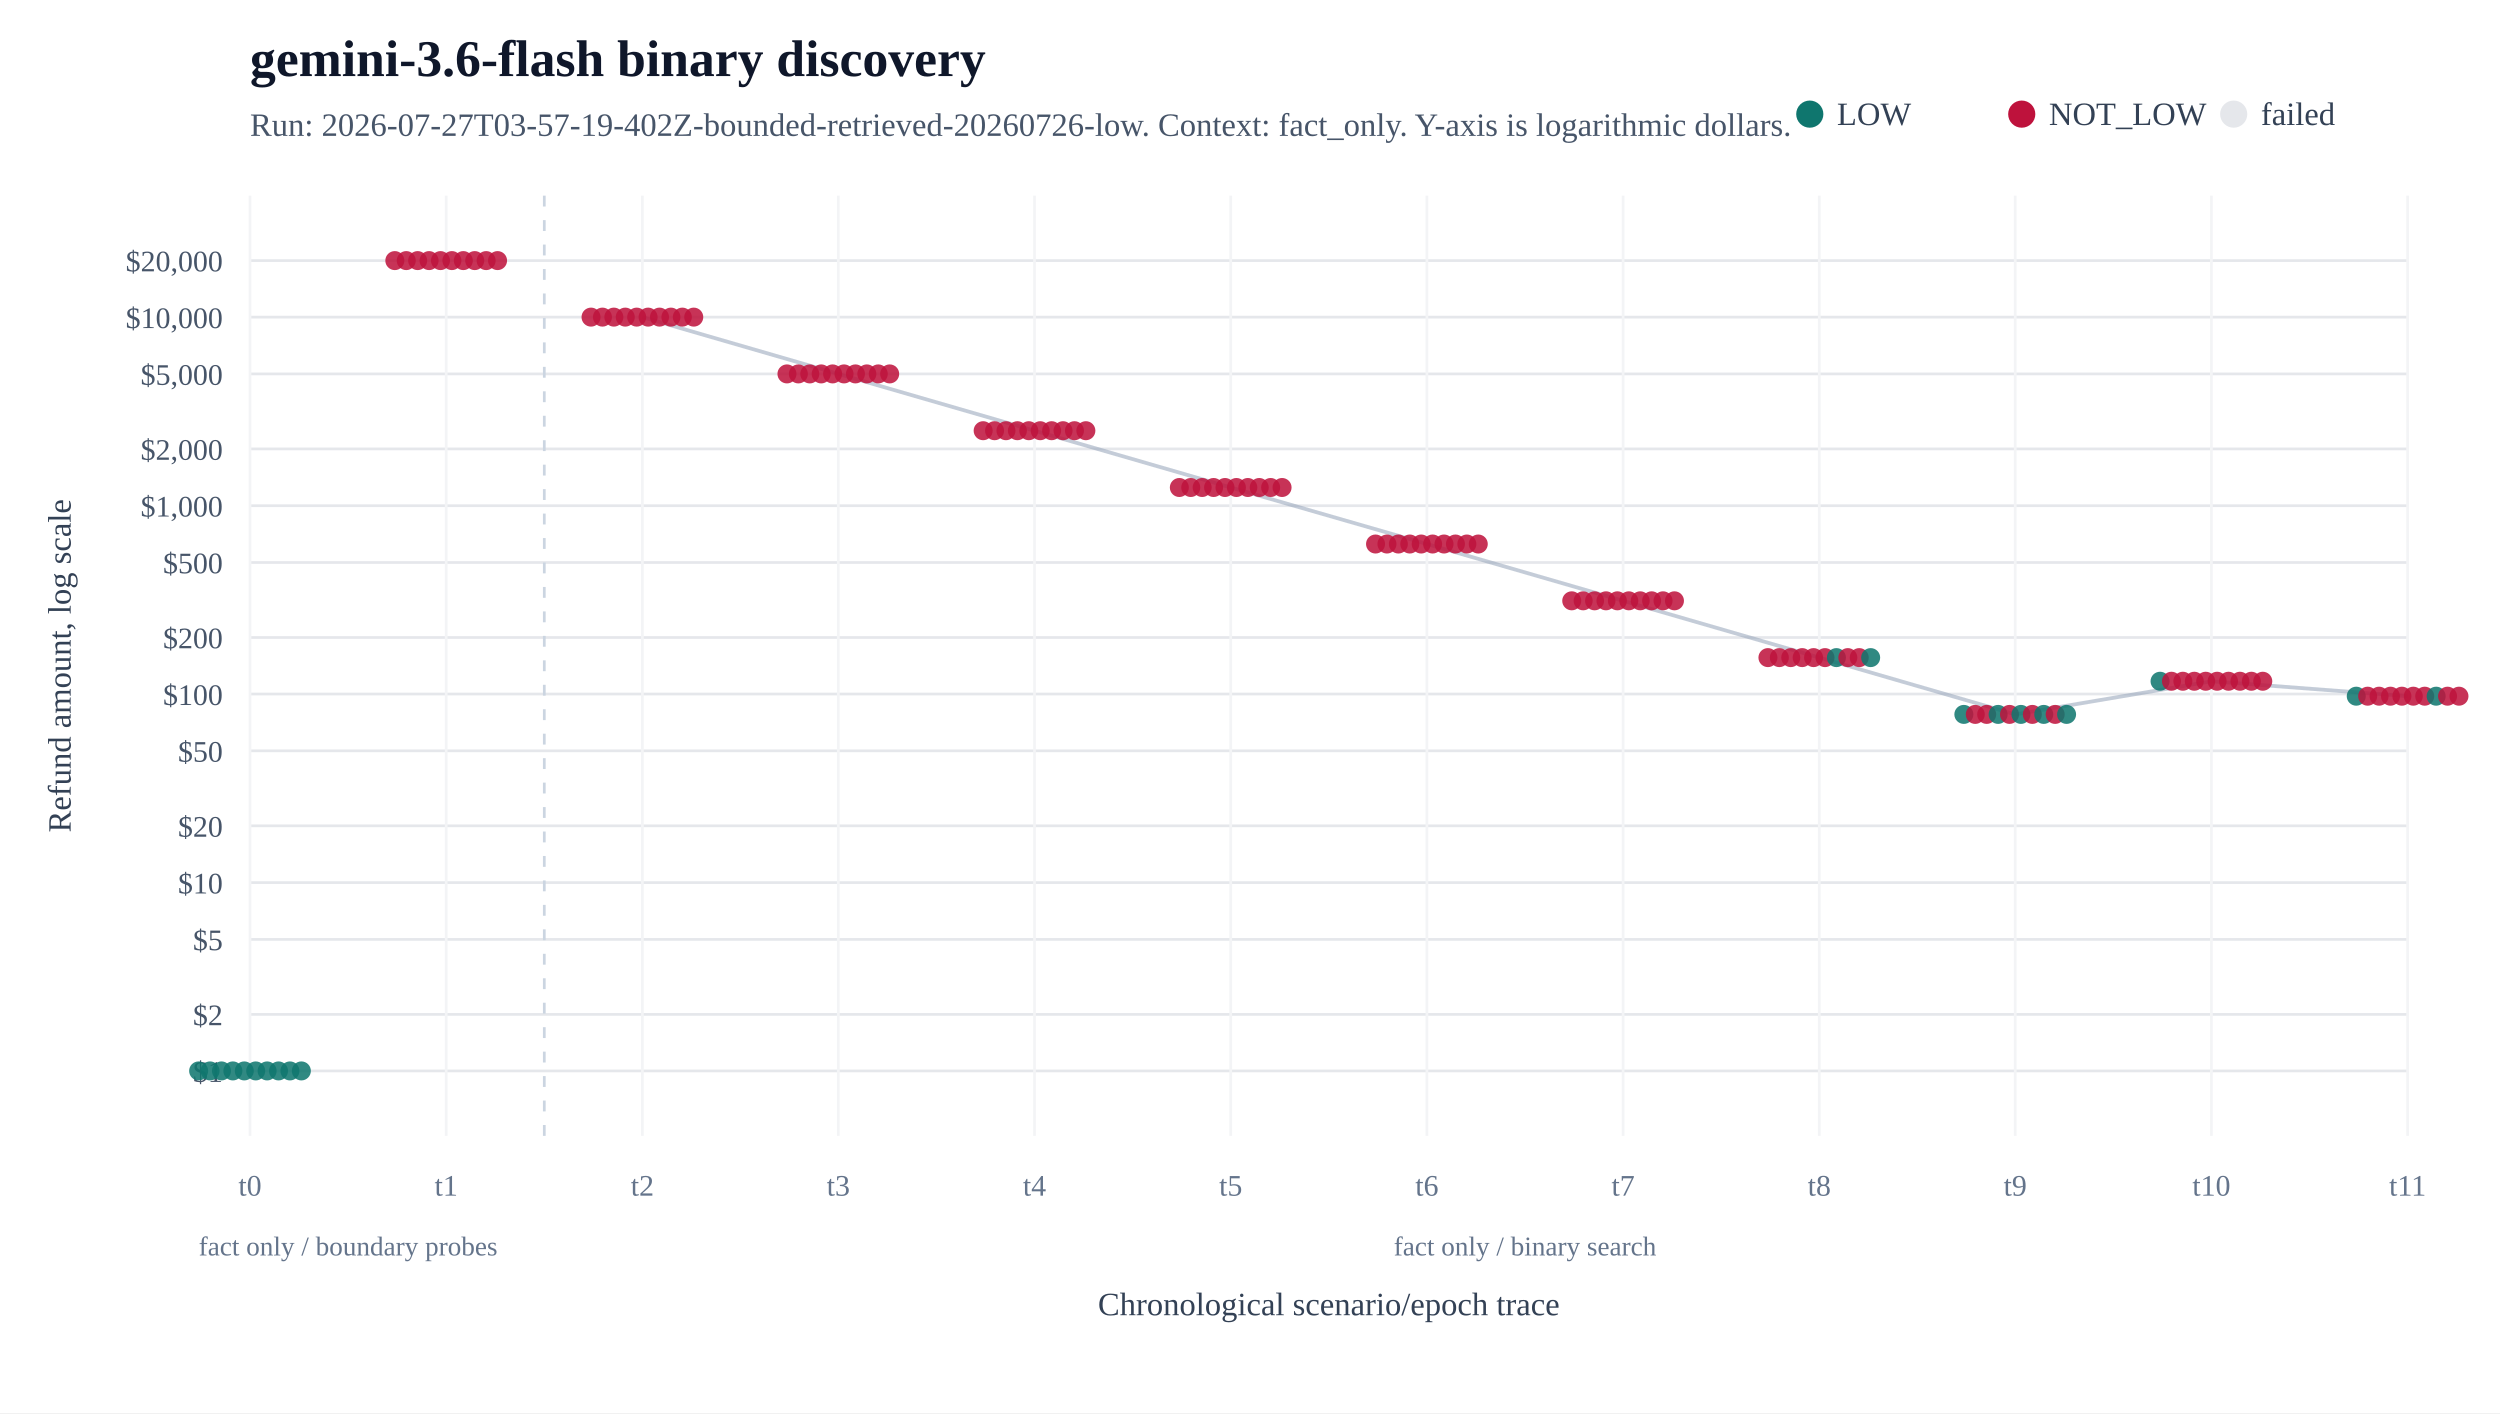
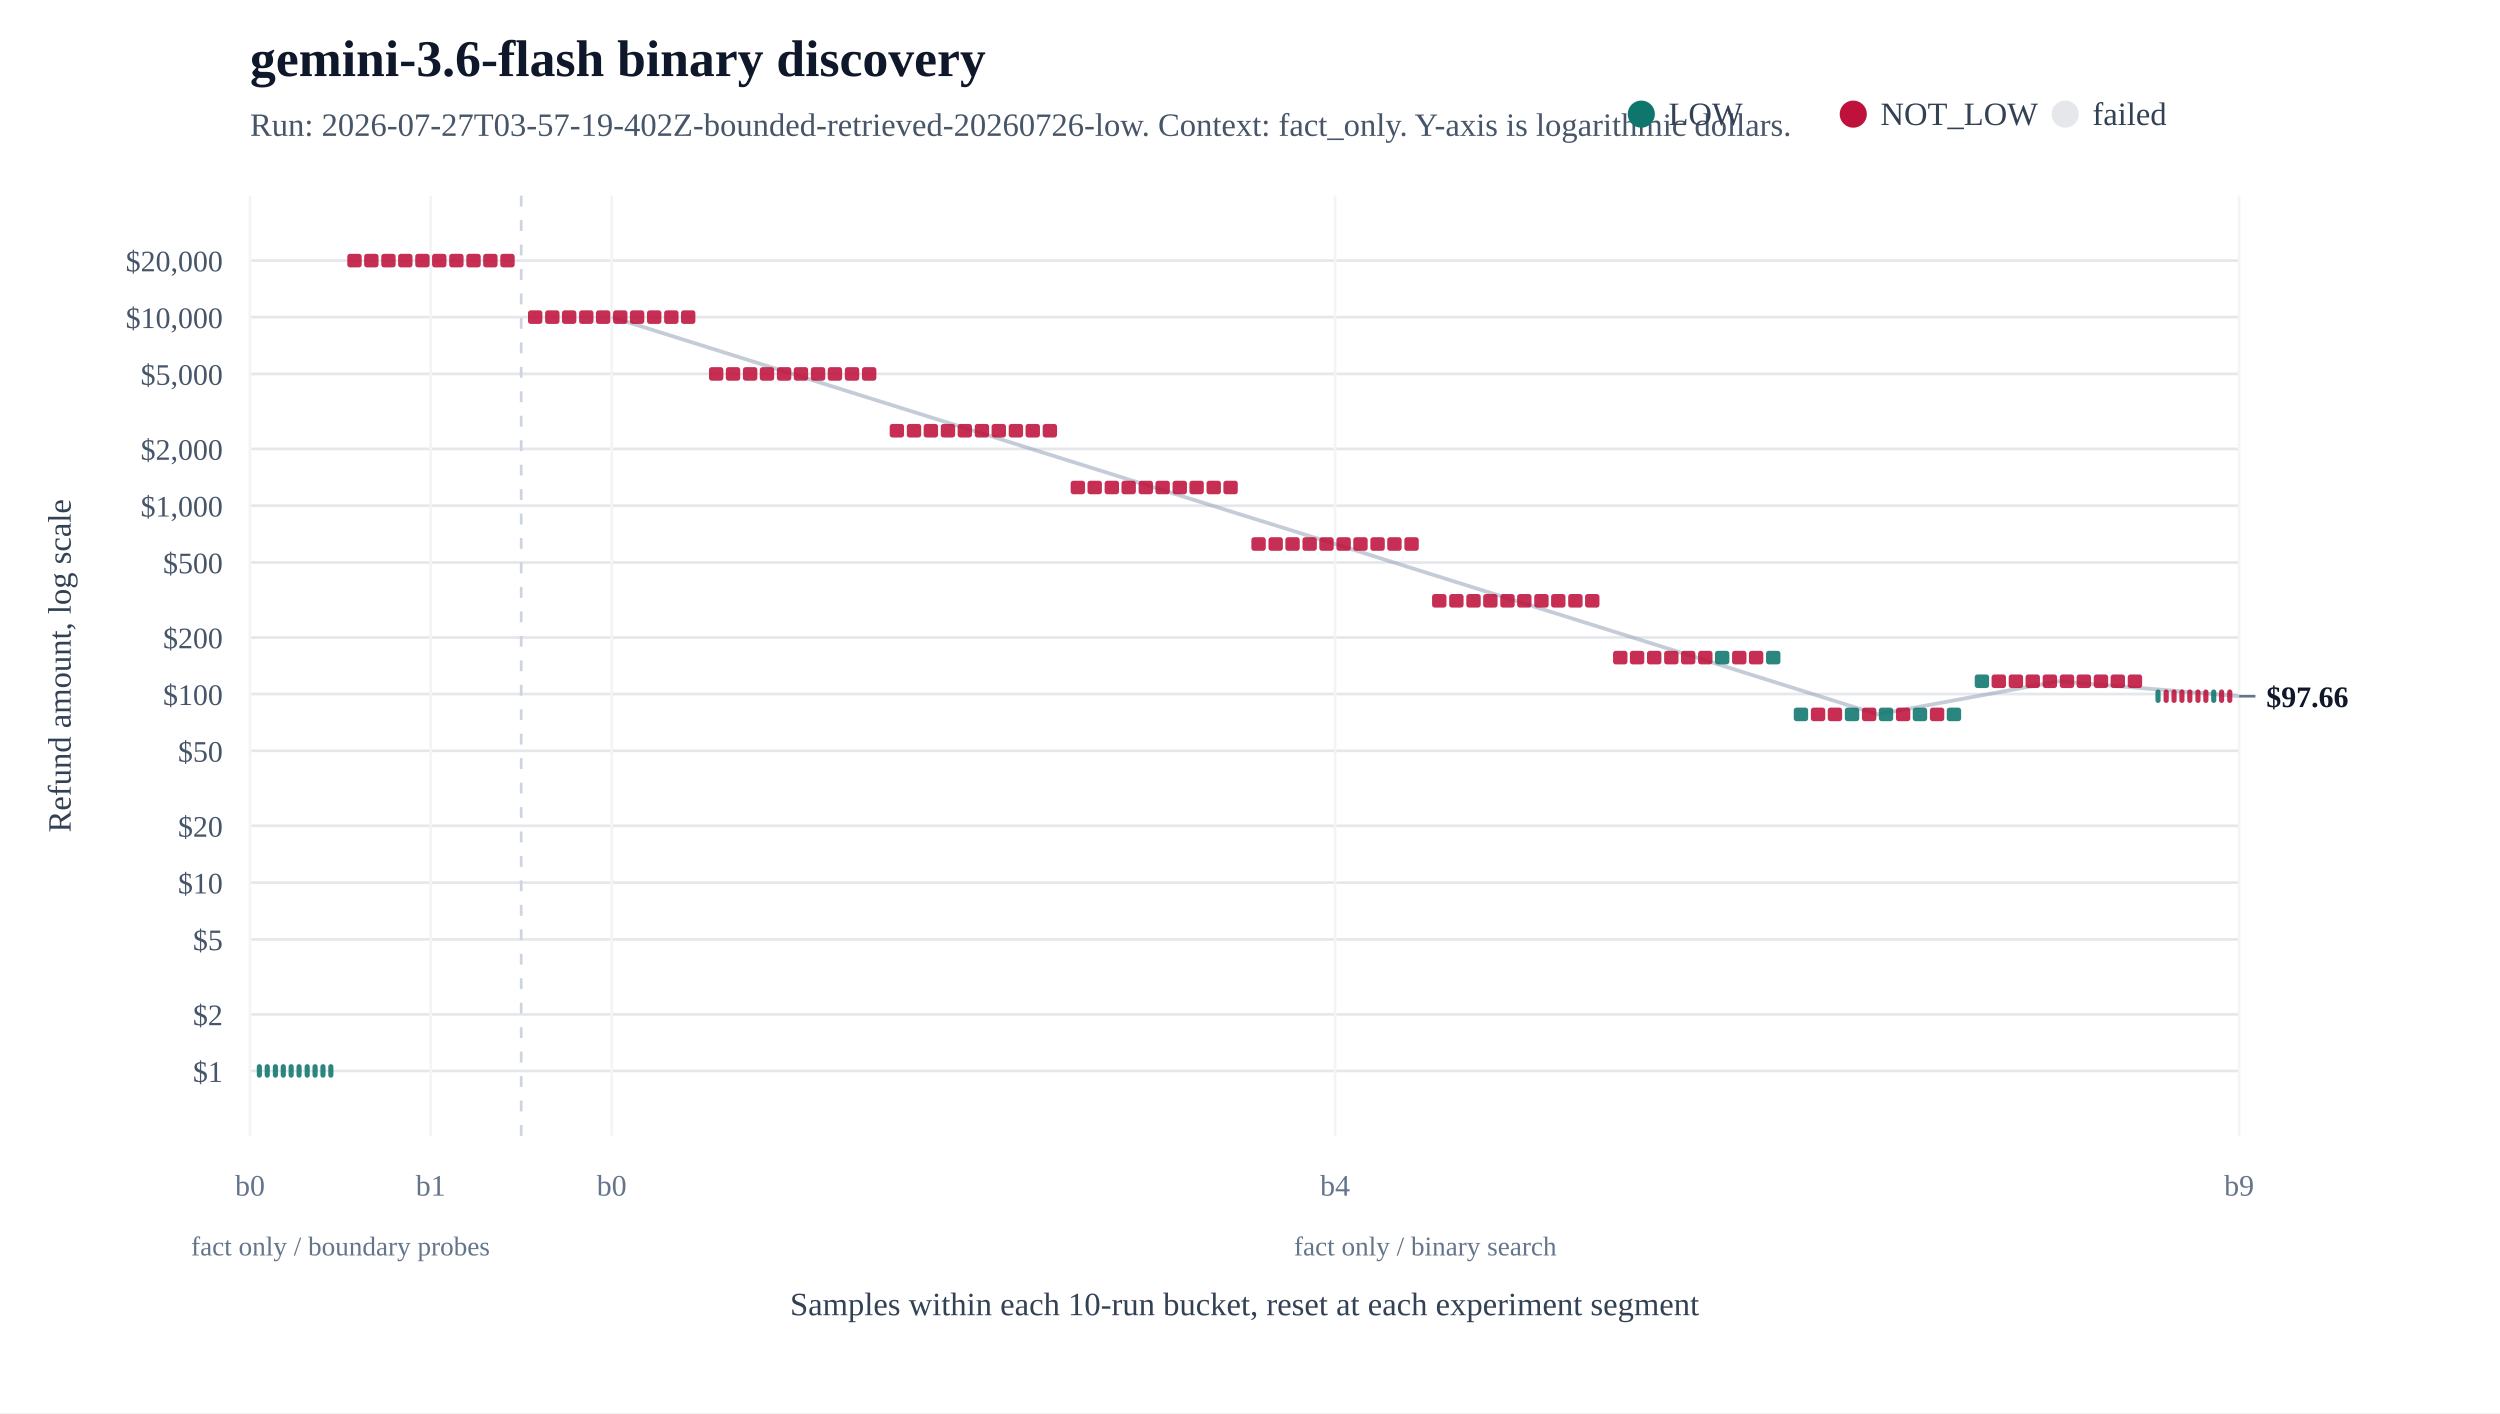
<svg xmlns="http://www.w3.org/2000/svg" width="920" height="520" viewBox="0 0 920 520" role="img" aria-labelledby="title desc">
  <rect width="100%" height="100%" fill="#ffffff" />
  <text x="92" y="28" font-size="19" font-weight="700" fill="#0f172a">gemini-3.6-flash binary discovery</text>
  <text x="92" y="50" font-size="12" fill="#475569">Run: 2026-07-27T03-57-19-402Z-bounded-retrieved-20260726-low. Context: fact_only. Y-axis is logarithmic dollars.</text>
-   <circle cx="666" cy="42" r="5" fill="#0f766e" />
-   <text x="676" y="46" font-size="12" fill="#334155">LOW</text>
-   <circle cx="744" cy="42" r="5" fill="#be123c" />
-   <text x="754" y="46" font-size="12" fill="#334155">NOT_LOW</text>
-   <circle cx="822" cy="42" r="5" fill="#e5e7eb" />
-   <text x="832" y="46" font-size="12" fill="#334155">failed</text>
-   <rect x="92" y="72" width="794" height="346" fill="#ffffff" />
-   <line x1="92" y1="394.1" x2="886" y2="394.1" stroke="#e5e7eb" />
+   <circle cx="604" cy="42" r="5" fill="#0f766e" />
+   <text x="614" y="46" font-size="12" fill="#334155">LOW</text>
+   <circle cx="682" cy="42" r="5" fill="#be123c" />
+   <text x="692" y="46" font-size="12" fill="#334155">NOT_LOW</text>
+   <circle cx="760" cy="42" r="5" fill="#e5e7eb" />
+   <text x="770" y="46" font-size="12" fill="#334155">failed</text>
+   <rect x="92" y="72" width="732" height="346" fill="#ffffff" />
+   <line x1="92" y1="394.1" x2="824" y2="394.1" stroke="#e5e7eb" />
  <text x="82" y="398.138" text-anchor="end" font-size="11" fill="#475569">$1</text>
-   <line x1="92" y1="373.3" x2="886" y2="373.3" stroke="#e5e7eb" />
+   <line x1="92" y1="373.3" x2="824" y2="373.3" stroke="#e5e7eb" />
  <text x="82" y="377.262" text-anchor="end" font-size="11" fill="#475569">$2</text>
-   <line x1="92" y1="345.7" x2="886" y2="345.7" stroke="#e5e7eb" />
+   <line x1="92" y1="345.7" x2="824" y2="345.7" stroke="#e5e7eb" />
  <text x="82" y="349.664" text-anchor="end" font-size="11" fill="#475569">$5</text>
-   <line x1="92" y1="324.8" x2="886" y2="324.8" stroke="#e5e7eb" />
+   <line x1="92" y1="324.8" x2="824" y2="324.8" stroke="#e5e7eb" />
  <text x="82" y="328.788" text-anchor="end" font-size="11" fill="#475569">$10</text>
-   <line x1="92" y1="303.9" x2="886" y2="303.9" stroke="#e5e7eb" />
+   <line x1="92" y1="303.9" x2="824" y2="303.9" stroke="#e5e7eb" />
  <text x="82" y="307.912" text-anchor="end" font-size="11" fill="#475569">$20</text>
-   <line x1="92" y1="276.3" x2="886" y2="276.3" stroke="#e5e7eb" />
+   <line x1="92" y1="276.3" x2="824" y2="276.3" stroke="#e5e7eb" />
  <text x="82" y="280.315" text-anchor="end" font-size="11" fill="#475569">$50</text>
-   <line x1="92" y1="255.4" x2="886" y2="255.4" stroke="#e5e7eb" />
+   <line x1="92" y1="255.4" x2="824" y2="255.4" stroke="#e5e7eb" />
  <text x="82" y="259.438" text-anchor="end" font-size="11" fill="#475569">$100</text>
-   <line x1="92" y1="234.6" x2="886" y2="234.6" stroke="#e5e7eb" />
+   <line x1="92" y1="234.6" x2="824" y2="234.6" stroke="#e5e7eb" />
  <text x="82" y="238.562" text-anchor="end" font-size="11" fill="#475569">$200</text>
-   <line x1="92" y1="207.0" x2="886" y2="207.0" stroke="#e5e7eb" />
+   <line x1="92" y1="207.0" x2="824" y2="207.0" stroke="#e5e7eb" />
  <text x="82" y="210.965" text-anchor="end" font-size="11" fill="#475569">$500</text>
-   <line x1="92" y1="186.1" x2="886" y2="186.1" stroke="#e5e7eb" />
+   <line x1="92" y1="186.1" x2="824" y2="186.1" stroke="#e5e7eb" />
  <text x="82" y="190.088" text-anchor="end" font-size="11" fill="#475569">$1,000</text>
-   <line x1="92" y1="165.2" x2="886" y2="165.2" stroke="#e5e7eb" />
+   <line x1="92" y1="165.2" x2="824" y2="165.2" stroke="#e5e7eb" />
  <text x="82" y="169.212" text-anchor="end" font-size="11" fill="#475569">$2,000</text>
-   <line x1="92" y1="137.6" x2="886" y2="137.6" stroke="#e5e7eb" />
+   <line x1="92" y1="137.6" x2="824" y2="137.6" stroke="#e5e7eb" />
  <text x="82" y="141.615" text-anchor="end" font-size="11" fill="#475569">$5,000</text>
-   <line x1="92" y1="116.7" x2="886" y2="116.7" stroke="#e5e7eb" />
+   <line x1="92" y1="116.7" x2="824" y2="116.7" stroke="#e5e7eb" />
  <text x="82" y="120.738" text-anchor="end" font-size="11" fill="#475569">$10,000</text>
-   <line x1="92" y1="95.9" x2="886" y2="95.9" stroke="#e5e7eb" />
+   <line x1="92" y1="95.9" x2="824" y2="95.9" stroke="#e5e7eb" />
  <text x="82" y="99.862" text-anchor="end" font-size="11" fill="#475569">$20,000</text>
  <line x1="92.0" y1="72" x2="92.0" y2="418" stroke="#f3f4f6" />
-   <text x="92.0" y="440" text-anchor="middle" font-size="11" fill="#64748b">t0</text>
-   <line x1="164.2" y1="72" x2="164.2" y2="418" stroke="#f3f4f6" />
-   <text x="164.2" y="440" text-anchor="middle" font-size="11" fill="#64748b">t1</text>
-   <line x1="236.4" y1="72" x2="236.4" y2="418" stroke="#f3f4f6" />
-   <text x="236.4" y="440" text-anchor="middle" font-size="11" fill="#64748b">t2</text>
-   <line x1="308.5" y1="72" x2="308.5" y2="418" stroke="#f3f4f6" />
-   <text x="308.5" y="440" text-anchor="middle" font-size="11" fill="#64748b">t3</text>
-   <line x1="380.7" y1="72" x2="380.7" y2="418" stroke="#f3f4f6" />
-   <text x="380.7" y="440" text-anchor="middle" font-size="11" fill="#64748b">t4</text>
-   <line x1="452.9" y1="72" x2="452.9" y2="418" stroke="#f3f4f6" />
-   <text x="452.9" y="440" text-anchor="middle" font-size="11" fill="#64748b">t5</text>
-   <line x1="525.1" y1="72" x2="525.1" y2="418" stroke="#f3f4f6" />
-   <text x="525.1" y="440" text-anchor="middle" font-size="11" fill="#64748b">t6</text>
-   <line x1="597.3" y1="72" x2="597.3" y2="418" stroke="#f3f4f6" />
-   <text x="597.3" y="440" text-anchor="middle" font-size="11" fill="#64748b">t7</text>
-   <line x1="669.5" y1="72" x2="669.5" y2="418" stroke="#f3f4f6" />
-   <text x="669.5" y="440" text-anchor="middle" font-size="11" fill="#64748b">t8</text>
-   <line x1="741.6" y1="72" x2="741.6" y2="418" stroke="#f3f4f6" />
-   <text x="741.6" y="440" text-anchor="middle" font-size="11" fill="#64748b">t9</text>
-   <line x1="813.8" y1="72" x2="813.8" y2="418" stroke="#f3f4f6" />
-   <text x="813.8" y="440" text-anchor="middle" font-size="11" fill="#64748b">t10</text>
-   <line x1="886.0" y1="72" x2="886.0" y2="418" stroke="#f3f4f6" />
-   <text x="886.0" y="440" text-anchor="middle" font-size="11" fill="#64748b">t11</text>
-   <line x1="200.3" y1="72" x2="200.3" y2="418" stroke="#cbd5e1" stroke-dasharray="4 5" />
-   <polyline points="236.4,116.7 308.5,137.6 380.7,158.5 452.9,179.4 525.1,200.2 597.3,221.1 669.5,242.0 741.6,262.9 813.8,250.7 886.0,256.2" fill="none" stroke="#94a3b8" stroke-width="1.4" opacity="0.55" />
-   <circle cx="73.1" cy="394.1" r="3.5" fill="#0f766e" opacity="0.86" />
-   <circle cx="77.3" cy="394.1" r="3.5" fill="#0f766e" opacity="0.86" />
-   <circle cx="81.5" cy="394.1" r="3.5" fill="#0f766e" opacity="0.86" />
-   <circle cx="85.7" cy="394.1" r="3.5" fill="#0f766e" opacity="0.86" />
-   <circle cx="89.9" cy="394.1" r="3.5" fill="#0f766e" opacity="0.86" />
-   <circle cx="94.1" cy="394.1" r="3.5" fill="#0f766e" opacity="0.86" />
-   <circle cx="98.3" cy="394.1" r="3.5" fill="#0f766e" opacity="0.86" />
-   <circle cx="102.5" cy="394.1" r="3.5" fill="#0f766e" opacity="0.86" />
-   <circle cx="106.7" cy="394.1" r="3.5" fill="#0f766e" opacity="0.86" />
-   <circle cx="110.9" cy="394.1" r="3.5" fill="#0f766e" opacity="0.86" />
-   <circle cx="145.3" cy="95.9" r="3.5" fill="#be123c" opacity="0.86" />
-   <circle cx="149.5" cy="95.9" r="3.5" fill="#be123c" opacity="0.86" />
-   <circle cx="153.7" cy="95.9" r="3.5" fill="#be123c" opacity="0.86" />
-   <circle cx="157.9" cy="95.9" r="3.5" fill="#be123c" opacity="0.86" />
-   <circle cx="162.1" cy="95.9" r="3.5" fill="#be123c" opacity="0.86" />
-   <circle cx="166.3" cy="95.9" r="3.5" fill="#be123c" opacity="0.86" />
-   <circle cx="170.5" cy="95.9" r="3.5" fill="#be123c" opacity="0.86" />
-   <circle cx="174.7" cy="95.9" r="3.5" fill="#be123c" opacity="0.86" />
-   <circle cx="178.9" cy="95.9" r="3.5" fill="#be123c" opacity="0.86" />
-   <circle cx="183.1" cy="95.9" r="3.5" fill="#be123c" opacity="0.86" />
-   <circle cx="217.5" cy="116.7" r="3.5" fill="#be123c" opacity="0.86" />
-   <circle cx="221.7" cy="116.7" r="3.5" fill="#be123c" opacity="0.86" />
-   <circle cx="225.9" cy="116.7" r="3.5" fill="#be123c" opacity="0.86" />
-   <circle cx="230.1" cy="116.7" r="3.5" fill="#be123c" opacity="0.86" />
-   <circle cx="234.3" cy="116.7" r="3.5" fill="#be123c" opacity="0.86" />
-   <circle cx="238.5" cy="116.7" r="3.5" fill="#be123c" opacity="0.86" />
-   <circle cx="242.7" cy="116.7" r="3.5" fill="#be123c" opacity="0.86" />
-   <circle cx="246.9" cy="116.7" r="3.5" fill="#be123c" opacity="0.86" />
-   <circle cx="251.1" cy="116.7" r="3.5" fill="#be123c" opacity="0.86" />
-   <circle cx="255.3" cy="116.7" r="3.5" fill="#be123c" opacity="0.86" />
-   <circle cx="289.6" cy="137.6" r="3.5" fill="#be123c" opacity="0.86" />
-   <circle cx="293.8" cy="137.6" r="3.5" fill="#be123c" opacity="0.86" />
-   <circle cx="298.0" cy="137.6" r="3.5" fill="#be123c" opacity="0.86" />
-   <circle cx="302.2" cy="137.6" r="3.5" fill="#be123c" opacity="0.86" />
-   <circle cx="306.4" cy="137.6" r="3.5" fill="#be123c" opacity="0.86" />
-   <circle cx="310.6" cy="137.6" r="3.5" fill="#be123c" opacity="0.86" />
-   <circle cx="314.8" cy="137.6" r="3.5" fill="#be123c" opacity="0.86" />
-   <circle cx="319.0" cy="137.6" r="3.5" fill="#be123c" opacity="0.86" />
-   <circle cx="323.2" cy="137.6" r="3.5" fill="#be123c" opacity="0.86" />
-   <circle cx="327.4" cy="137.6" r="3.5" fill="#be123c" opacity="0.86" />
-   <circle cx="361.8" cy="158.5" r="3.5" fill="#be123c" opacity="0.86" />
-   <circle cx="366.0" cy="158.5" r="3.5" fill="#be123c" opacity="0.86" />
-   <circle cx="370.2" cy="158.5" r="3.5" fill="#be123c" opacity="0.86" />
-   <circle cx="374.4" cy="158.5" r="3.5" fill="#be123c" opacity="0.86" />
-   <circle cx="378.6" cy="158.5" r="3.5" fill="#be123c" opacity="0.86" />
-   <circle cx="382.8" cy="158.5" r="3.5" fill="#be123c" opacity="0.86" />
-   <circle cx="387.0" cy="158.5" r="3.5" fill="#be123c" opacity="0.86" />
-   <circle cx="391.2" cy="158.5" r="3.5" fill="#be123c" opacity="0.86" />
-   <circle cx="395.4" cy="158.5" r="3.5" fill="#be123c" opacity="0.86" />
-   <circle cx="399.6" cy="158.5" r="3.5" fill="#be123c" opacity="0.86" />
-   <circle cx="434.0" cy="179.4" r="3.5" fill="#be123c" opacity="0.86" />
-   <circle cx="438.2" cy="179.4" r="3.5" fill="#be123c" opacity="0.86" />
-   <circle cx="442.4" cy="179.4" r="3.5" fill="#be123c" opacity="0.86" />
-   <circle cx="446.6" cy="179.4" r="3.5" fill="#be123c" opacity="0.86" />
-   <circle cx="450.8" cy="179.4" r="3.5" fill="#be123c" opacity="0.86" />
-   <circle cx="455.0" cy="179.4" r="3.5" fill="#be123c" opacity="0.86" />
-   <circle cx="459.2" cy="179.4" r="3.5" fill="#be123c" opacity="0.86" />
-   <circle cx="463.4" cy="179.4" r="3.5" fill="#be123c" opacity="0.86" />
-   <circle cx="467.6" cy="179.4" r="3.5" fill="#be123c" opacity="0.86" />
-   <circle cx="471.8" cy="179.4" r="3.5" fill="#be123c" opacity="0.86" />
-   <circle cx="506.2" cy="200.2" r="3.5" fill="#be123c" opacity="0.86" />
-   <circle cx="510.4" cy="200.2" r="3.5" fill="#be123c" opacity="0.86" />
-   <circle cx="514.6" cy="200.2" r="3.5" fill="#be123c" opacity="0.86" />
-   <circle cx="518.8" cy="200.2" r="3.5" fill="#be123c" opacity="0.86" />
-   <circle cx="523.0" cy="200.2" r="3.5" fill="#be123c" opacity="0.86" />
-   <circle cx="527.2" cy="200.2" r="3.5" fill="#be123c" opacity="0.86" />
-   <circle cx="531.4" cy="200.2" r="3.5" fill="#be123c" opacity="0.86" />
-   <circle cx="535.6" cy="200.2" r="3.5" fill="#be123c" opacity="0.86" />
-   <circle cx="539.8" cy="200.2" r="3.5" fill="#be123c" opacity="0.86" />
-   <circle cx="544.0" cy="200.2" r="3.5" fill="#be123c" opacity="0.86" />
-   <circle cx="578.4" cy="221.1" r="3.5" fill="#be123c" opacity="0.86" />
-   <circle cx="582.6" cy="221.1" r="3.5" fill="#be123c" opacity="0.86" />
-   <circle cx="586.8" cy="221.1" r="3.5" fill="#be123c" opacity="0.86" />
-   <circle cx="591.0" cy="221.1" r="3.5" fill="#be123c" opacity="0.86" />
-   <circle cx="595.2" cy="221.1" r="3.5" fill="#be123c" opacity="0.86" />
-   <circle cx="599.4" cy="221.1" r="3.5" fill="#be123c" opacity="0.86" />
-   <circle cx="603.6" cy="221.1" r="3.5" fill="#be123c" opacity="0.86" />
-   <circle cx="607.8" cy="221.1" r="3.5" fill="#be123c" opacity="0.86" />
-   <circle cx="612.0" cy="221.1" r="3.5" fill="#be123c" opacity="0.86" />
-   <circle cx="616.2" cy="221.1" r="3.5" fill="#be123c" opacity="0.86" />
-   <circle cx="650.6" cy="242.0" r="3.5" fill="#be123c" opacity="0.86" />
-   <circle cx="654.8" cy="242.0" r="3.5" fill="#be123c" opacity="0.86" />
-   <circle cx="659.0" cy="242.0" r="3.5" fill="#be123c" opacity="0.86" />
-   <circle cx="663.2" cy="242.0" r="3.5" fill="#be123c" opacity="0.86" />
-   <circle cx="667.4" cy="242.0" r="3.5" fill="#be123c" opacity="0.86" />
-   <circle cx="671.6" cy="242.0" r="3.5" fill="#be123c" opacity="0.86" />
-   <circle cx="675.8" cy="242.0" r="3.5" fill="#0f766e" opacity="0.86" />
-   <circle cx="680.0" cy="242.0" r="3.5" fill="#be123c" opacity="0.86" />
-   <circle cx="684.2" cy="242.0" r="3.5" fill="#be123c" opacity="0.86" />
-   <circle cx="688.4" cy="242.0" r="3.5" fill="#0f766e" opacity="0.86" />
-   <circle cx="722.7" cy="262.9" r="3.5" fill="#0f766e" opacity="0.86" />
-   <circle cx="726.9" cy="262.9" r="3.5" fill="#be123c" opacity="0.86" />
-   <circle cx="731.1" cy="262.9" r="3.5" fill="#be123c" opacity="0.86" />
-   <circle cx="735.3" cy="262.9" r="3.5" fill="#0f766e" opacity="0.86" />
-   <circle cx="739.5" cy="262.9" r="3.5" fill="#be123c" opacity="0.86" />
-   <circle cx="743.7" cy="262.9" r="3.5" fill="#0f766e" opacity="0.86" />
-   <circle cx="747.9" cy="262.9" r="3.5" fill="#be123c" opacity="0.86" />
-   <circle cx="752.1" cy="262.9" r="3.5" fill="#0f766e" opacity="0.86" />
-   <circle cx="756.3" cy="262.9" r="3.5" fill="#be123c" opacity="0.86" />
-   <circle cx="760.5" cy="262.9" r="3.5" fill="#0f766e" opacity="0.86" />
-   <circle cx="794.9" cy="250.7" r="3.5" fill="#0f766e" opacity="0.86" />
-   <circle cx="799.1" cy="250.7" r="3.5" fill="#be123c" opacity="0.86" />
-   <circle cx="803.3" cy="250.7" r="3.5" fill="#be123c" opacity="0.86" />
-   <circle cx="807.5" cy="250.7" r="3.5" fill="#be123c" opacity="0.86" />
-   <circle cx="811.7" cy="250.7" r="3.5" fill="#be123c" opacity="0.86" />
-   <circle cx="815.9" cy="250.7" r="3.5" fill="#be123c" opacity="0.86" />
-   <circle cx="820.1" cy="250.7" r="3.5" fill="#be123c" opacity="0.86" />
-   <circle cx="824.3" cy="250.7" r="3.5" fill="#be123c" opacity="0.86" />
-   <circle cx="828.5" cy="250.7" r="3.5" fill="#be123c" opacity="0.86" />
-   <circle cx="832.7" cy="250.7" r="3.5" fill="#be123c" opacity="0.86" />
-   <circle cx="867.1" cy="256.2" r="3.5" fill="#0f766e" opacity="0.86" />
-   <circle cx="871.3" cy="256.2" r="3.5" fill="#be123c" opacity="0.86" />
-   <circle cx="875.5" cy="256.2" r="3.5" fill="#be123c" opacity="0.86" />
-   <circle cx="879.7" cy="256.2" r="3.5" fill="#be123c" opacity="0.86" />
-   <circle cx="883.9" cy="256.2" r="3.5" fill="#be123c" opacity="0.86" />
-   <circle cx="888.1" cy="256.2" r="3.5" fill="#be123c" opacity="0.86" />
-   <circle cx="892.3" cy="256.2" r="3.5" fill="#be123c" opacity="0.86" />
-   <circle cx="896.5" cy="256.2" r="3.5" fill="#0f766e" opacity="0.86" />
-   <circle cx="900.7" cy="256.2" r="3.5" fill="#be123c" opacity="0.86" />
-   <circle cx="904.9" cy="256.2" r="3.5" fill="#be123c" opacity="0.86" />
-   <text x="128.1" y="462" text-anchor="middle" font-size="10" fill="#64748b">fact only / boundary probes</text>
-   <text x="561.2" y="462" text-anchor="middle" font-size="10" fill="#64748b">fact only / binary search</text>
-   <text x="489" y="484" text-anchor="middle" font-size="12" fill="#334155">Chronological scenario/epoch trace</text>
+   <text x="92.0" y="440" text-anchor="middle" font-size="11" fill="#64748b">b0</text>
+   <line x1="158.5" y1="72" x2="158.5" y2="418" stroke="#f3f4f6" />
+   <text x="158.5" y="440" text-anchor="middle" font-size="11" fill="#64748b">b1</text>
+   <line x1="225.1" y1="72" x2="225.1" y2="418" stroke="#f3f4f6" />
+   <text x="225.1" y="440" text-anchor="middle" font-size="11" fill="#64748b">b0</text>
+   <line x1="491.3" y1="72" x2="491.3" y2="418" stroke="#f3f4f6" />
+   <text x="491.3" y="440" text-anchor="middle" font-size="11" fill="#64748b">b4</text>
+   <line x1="824.0" y1="72" x2="824.0" y2="418" stroke="#f3f4f6" />
+   <text x="824.0" y="440" text-anchor="middle" font-size="11" fill="#64748b">b9</text>
+   <line x1="191.8" y1="72" x2="191.8" y2="418" stroke="#cbd5e1" stroke-dasharray="4 5" />
+   <polyline points="225.1,116.7 291.6,137.6 358.2,158.5 424.7,179.4 491.3,200.2 557.8,221.1 624.4,242.0 690.9,262.9 757.5,250.7 824.0,256.2" fill="none" stroke="#94a3b8" stroke-width="1.4" opacity="0.55" />
+   <rect x="94.5" y="391.6" width="1.9" height="5" rx="1" fill="#0f766e" opacity="0.88" />
+   <rect x="97.4" y="391.6" width="1.9" height="5" rx="1" fill="#0f766e" opacity="0.88" />
+   <rect x="100.4" y="391.6" width="1.9" height="5" rx="1" fill="#0f766e" opacity="0.88" />
+   <rect x="103.3" y="391.6" width="1.9" height="5" rx="1" fill="#0f766e" opacity="0.88" />
+   <rect x="106.2" y="391.6" width="1.9" height="5" rx="1" fill="#0f766e" opacity="0.88" />
+   <rect x="109.1" y="391.6" width="1.9" height="5" rx="1" fill="#0f766e" opacity="0.88" />
+   <rect x="112.1" y="391.6" width="1.9" height="5" rx="1" fill="#0f766e" opacity="0.88" />
+   <rect x="115.0" y="391.6" width="1.9" height="5" rx="1" fill="#0f766e" opacity="0.88" />
+   <rect x="117.9" y="391.6" width="1.9" height="5" rx="1" fill="#0f766e" opacity="0.88" />
+   <rect x="120.8" y="391.6" width="1.9" height="5" rx="1" fill="#0f766e" opacity="0.88" />
+   <rect x="127.8" y="93.4" width="5.3" height="5" rx="1" fill="#be123c" opacity="0.88" />
+   <rect x="134.0" y="93.4" width="5.3" height="5" rx="1" fill="#be123c" opacity="0.88" />
+   <rect x="140.3" y="93.4" width="5.3" height="5" rx="1" fill="#be123c" opacity="0.88" />
+   <rect x="146.5" y="93.4" width="5.3" height="5" rx="1" fill="#be123c" opacity="0.88" />
+   <rect x="152.8" y="93.4" width="5.3" height="5" rx="1" fill="#be123c" opacity="0.88" />
+   <rect x="159.0" y="93.4" width="5.3" height="5" rx="1" fill="#be123c" opacity="0.88" />
+   <rect x="165.3" y="93.4" width="5.3" height="5" rx="1" fill="#be123c" opacity="0.88" />
+   <rect x="171.6" y="93.4" width="5.3" height="5" rx="1" fill="#be123c" opacity="0.88" />
+   <rect x="177.8" y="93.4" width="5.3" height="5" rx="1" fill="#be123c" opacity="0.88" />
+   <rect x="184.1" y="93.4" width="5.3" height="5" rx="1" fill="#be123c" opacity="0.88" />
+   <rect x="194.3" y="114.2" width="5.3" height="5" rx="1" fill="#be123c" opacity="0.88" />
+   <rect x="200.6" y="114.2" width="5.3" height="5" rx="1" fill="#be123c" opacity="0.88" />
+   <rect x="206.8" y="114.2" width="5.3" height="5" rx="1" fill="#be123c" opacity="0.88" />
+   <rect x="213.1" y="114.2" width="5.3" height="5" rx="1" fill="#be123c" opacity="0.88" />
+   <rect x="219.3" y="114.2" width="5.3" height="5" rx="1" fill="#be123c" opacity="0.88" />
+   <rect x="225.6" y="114.2" width="5.3" height="5" rx="1" fill="#be123c" opacity="0.88" />
+   <rect x="231.8" y="114.2" width="5.3" height="5" rx="1" fill="#be123c" opacity="0.88" />
+   <rect x="238.1" y="114.2" width="5.3" height="5" rx="1" fill="#be123c" opacity="0.88" />
+   <rect x="244.4" y="114.2" width="5.3" height="5" rx="1" fill="#be123c" opacity="0.88" />
+   <rect x="250.6" y="114.2" width="5.3" height="5" rx="1" fill="#be123c" opacity="0.88" />
+   <rect x="260.9" y="135.1" width="5.3" height="5" rx="1" fill="#be123c" opacity="0.88" />
+   <rect x="267.1" y="135.1" width="5.3" height="5" rx="1" fill="#be123c" opacity="0.88" />
+   <rect x="273.4" y="135.1" width="5.3" height="5" rx="1" fill="#be123c" opacity="0.88" />
+   <rect x="279.6" y="135.1" width="5.3" height="5" rx="1" fill="#be123c" opacity="0.88" />
+   <rect x="285.9" y="135.1" width="5.3" height="5" rx="1" fill="#be123c" opacity="0.88" />
+   <rect x="292.1" y="135.1" width="5.3" height="5" rx="1" fill="#be123c" opacity="0.88" />
+   <rect x="298.4" y="135.1" width="5.3" height="5" rx="1" fill="#be123c" opacity="0.88" />
+   <rect x="304.6" y="135.1" width="5.3" height="5" rx="1" fill="#be123c" opacity="0.88" />
+   <rect x="310.9" y="135.1" width="5.3" height="5" rx="1" fill="#be123c" opacity="0.88" />
+   <rect x="317.2" y="135.1" width="5.3" height="5" rx="1" fill="#be123c" opacity="0.88" />
+   <rect x="327.4" y="156.0" width="5.3" height="5" rx="1" fill="#be123c" opacity="0.88" />
+   <rect x="333.7" y="156.0" width="5.3" height="5" rx="1" fill="#be123c" opacity="0.88" />
+   <rect x="339.9" y="156.0" width="5.3" height="5" rx="1" fill="#be123c" opacity="0.88" />
+   <rect x="346.2" y="156.0" width="5.3" height="5" rx="1" fill="#be123c" opacity="0.88" />
+   <rect x="352.4" y="156.0" width="5.3" height="5" rx="1" fill="#be123c" opacity="0.88" />
+   <rect x="358.7" y="156.0" width="5.3" height="5" rx="1" fill="#be123c" opacity="0.88" />
+   <rect x="364.9" y="156.0" width="5.3" height="5" rx="1" fill="#be123c" opacity="0.88" />
+   <rect x="371.2" y="156.0" width="5.3" height="5" rx="1" fill="#be123c" opacity="0.88" />
+   <rect x="377.4" y="156.0" width="5.3" height="5" rx="1" fill="#be123c" opacity="0.88" />
+   <rect x="383.7" y="156.0" width="5.3" height="5" rx="1" fill="#be123c" opacity="0.88" />
+   <rect x="394.0" y="176.9" width="5.3" height="5" rx="1" fill="#be123c" opacity="0.88" />
+   <rect x="400.2" y="176.9" width="5.3" height="5" rx="1" fill="#be123c" opacity="0.88" />
+   <rect x="406.5" y="176.9" width="5.3" height="5" rx="1" fill="#be123c" opacity="0.88" />
+   <rect x="412.7" y="176.9" width="5.3" height="5" rx="1" fill="#be123c" opacity="0.88" />
+   <rect x="419.0" y="176.9" width="5.3" height="5" rx="1" fill="#be123c" opacity="0.88" />
+   <rect x="425.2" y="176.9" width="5.3" height="5" rx="1" fill="#be123c" opacity="0.88" />
+   <rect x="431.5" y="176.9" width="5.3" height="5" rx="1" fill="#be123c" opacity="0.88" />
+   <rect x="437.7" y="176.9" width="5.3" height="5" rx="1" fill="#be123c" opacity="0.88" />
+   <rect x="444.0" y="176.9" width="5.3" height="5" rx="1" fill="#be123c" opacity="0.88" />
+   <rect x="450.2" y="176.9" width="5.3" height="5" rx="1" fill="#be123c" opacity="0.88" />
+   <rect x="460.5" y="197.7" width="5.3" height="5" rx="1" fill="#be123c" opacity="0.88" />
+   <rect x="466.8" y="197.7" width="5.3" height="5" rx="1" fill="#be123c" opacity="0.88" />
+   <rect x="473.0" y="197.7" width="5.3" height="5" rx="1" fill="#be123c" opacity="0.88" />
+   <rect x="479.3" y="197.7" width="5.3" height="5" rx="1" fill="#be123c" opacity="0.88" />
+   <rect x="485.5" y="197.7" width="5.3" height="5" rx="1" fill="#be123c" opacity="0.88" />
+   <rect x="491.8" y="197.7" width="5.3" height="5" rx="1" fill="#be123c" opacity="0.88" />
+   <rect x="498.0" y="197.7" width="5.3" height="5" rx="1" fill="#be123c" opacity="0.88" />
+   <rect x="504.3" y="197.7" width="5.3" height="5" rx="1" fill="#be123c" opacity="0.88" />
+   <rect x="510.5" y="197.7" width="5.3" height="5" rx="1" fill="#be123c" opacity="0.88" />
+   <rect x="516.8" y="197.7" width="5.3" height="5" rx="1" fill="#be123c" opacity="0.88" />
+   <rect x="527.0" y="218.6" width="5.3" height="5" rx="1" fill="#be123c" opacity="0.88" />
+   <rect x="533.3" y="218.6" width="5.3" height="5" rx="1" fill="#be123c" opacity="0.88" />
+   <rect x="539.6" y="218.6" width="5.3" height="5" rx="1" fill="#be123c" opacity="0.88" />
+   <rect x="545.8" y="218.6" width="5.3" height="5" rx="1" fill="#be123c" opacity="0.88" />
+   <rect x="552.1" y="218.6" width="5.3" height="5" rx="1" fill="#be123c" opacity="0.88" />
+   <rect x="558.3" y="218.6" width="5.3" height="5" rx="1" fill="#be123c" opacity="0.88" />
+   <rect x="564.6" y="218.6" width="5.3" height="5" rx="1" fill="#be123c" opacity="0.88" />
+   <rect x="570.8" y="218.6" width="5.3" height="5" rx="1" fill="#be123c" opacity="0.88" />
+   <rect x="577.1" y="218.6" width="5.3" height="5" rx="1" fill="#be123c" opacity="0.88" />
+   <rect x="583.3" y="218.6" width="5.3" height="5" rx="1" fill="#be123c" opacity="0.88" />
+   <rect x="593.6" y="239.5" width="5.3" height="5" rx="1" fill="#be123c" opacity="0.88" />
+   <rect x="599.8" y="239.5" width="5.3" height="5" rx="1" fill="#be123c" opacity="0.88" />
+   <rect x="606.1" y="239.5" width="5.3" height="5" rx="1" fill="#be123c" opacity="0.88" />
+   <rect x="612.4" y="239.5" width="5.3" height="5" rx="1" fill="#be123c" opacity="0.88" />
+   <rect x="618.6" y="239.5" width="5.3" height="5" rx="1" fill="#be123c" opacity="0.88" />
+   <rect x="624.9" y="239.5" width="5.3" height="5" rx="1" fill="#be123c" opacity="0.88" />
+   <rect x="631.1" y="239.5" width="5.3" height="5" rx="1" fill="#0f766e" opacity="0.88" />
+   <rect x="637.4" y="239.5" width="5.3" height="5" rx="1" fill="#be123c" opacity="0.88" />
+   <rect x="643.6" y="239.5" width="5.3" height="5" rx="1" fill="#be123c" opacity="0.88" />
+   <rect x="649.9" y="239.5" width="5.3" height="5" rx="1" fill="#0f766e" opacity="0.88" />
+   <rect x="660.1" y="260.4" width="5.3" height="5" rx="1" fill="#0f766e" opacity="0.88" />
+   <rect x="666.4" y="260.4" width="5.3" height="5" rx="1" fill="#be123c" opacity="0.88" />
+   <rect x="672.6" y="260.4" width="5.3" height="5" rx="1" fill="#be123c" opacity="0.88" />
+   <rect x="678.9" y="260.4" width="5.3" height="5" rx="1" fill="#0f766e" opacity="0.88" />
+   <rect x="685.2" y="260.4" width="5.3" height="5" rx="1" fill="#be123c" opacity="0.88" />
+   <rect x="691.4" y="260.4" width="5.3" height="5" rx="1" fill="#0f766e" opacity="0.88" />
+   <rect x="697.7" y="260.4" width="5.3" height="5" rx="1" fill="#be123c" opacity="0.88" />
+   <rect x="703.9" y="260.4" width="5.3" height="5" rx="1" fill="#0f766e" opacity="0.88" />
+   <rect x="710.2" y="260.4" width="5.3" height="5" rx="1" fill="#be123c" opacity="0.88" />
+   <rect x="716.4" y="260.4" width="5.3" height="5" rx="1" fill="#0f766e" opacity="0.88" />
+   <rect x="726.7" y="248.2" width="5.3" height="5" rx="1" fill="#0f766e" opacity="0.88" />
+   <rect x="732.9" y="248.2" width="5.3" height="5" rx="1" fill="#be123c" opacity="0.88" />
+   <rect x="739.2" y="248.2" width="5.3" height="5" rx="1" fill="#be123c" opacity="0.88" />
+   <rect x="745.4" y="248.2" width="5.3" height="5" rx="1" fill="#be123c" opacity="0.88" />
+   <rect x="751.7" y="248.2" width="5.3" height="5" rx="1" fill="#be123c" opacity="0.88" />
+   <rect x="758.0" y="248.2" width="5.3" height="5" rx="1" fill="#be123c" opacity="0.88" />
+   <rect x="764.2" y="248.2" width="5.3" height="5" rx="1" fill="#be123c" opacity="0.88" />
+   <rect x="770.5" y="248.2" width="5.3" height="5" rx="1" fill="#be123c" opacity="0.88" />
+   <rect x="776.7" y="248.2" width="5.3" height="5" rx="1" fill="#be123c" opacity="0.88" />
+   <rect x="783.0" y="248.2" width="5.3" height="5" rx="1" fill="#be123c" opacity="0.88" />
+   <rect x="793.2" y="253.7" width="1.9" height="5" rx="1" fill="#0f766e" opacity="0.88" />
+   <rect x="796.2" y="253.7" width="1.9" height="5" rx="1" fill="#be123c" opacity="0.88" />
+   <rect x="799.1" y="253.7" width="1.9" height="5" rx="1" fill="#be123c" opacity="0.88" />
+   <rect x="802.0" y="253.7" width="1.9" height="5" rx="1" fill="#be123c" opacity="0.88" />
+   <rect x="804.9" y="253.7" width="1.9" height="5" rx="1" fill="#be123c" opacity="0.88" />
+   <rect x="807.9" y="253.7" width="1.9" height="5" rx="1" fill="#be123c" opacity="0.88" />
+   <rect x="810.8" y="253.7" width="1.9" height="5" rx="1" fill="#be123c" opacity="0.88" />
+   <rect x="813.7" y="253.7" width="1.9" height="5" rx="1" fill="#0f766e" opacity="0.88" />
+   <rect x="816.6" y="253.7" width="1.9" height="5" rx="1" fill="#be123c" opacity="0.88" />
+   <rect x="819.6" y="253.7" width="1.9" height="5" rx="1" fill="#be123c" opacity="0.88" />
+   <line x1="824.0" y1="256.2" x2="830.0" y2="256.2" stroke="#64748b" stroke-width="1" />
+   <text x="834.0" y="260.2" font-size="11" font-weight="700" fill="#0f172a">$97.66</text>
+   <text x="125.3" y="462" text-anchor="middle" font-size="10" fill="#64748b">fact only / boundary probes</text>
+   <text x="524.5" y="462" text-anchor="middle" font-size="10" fill="#64748b">fact only / binary search</text>
+   <text x="458" y="484" text-anchor="middle" font-size="12" fill="#334155">Samples within each 10-run bucket, reset at each experiment segment</text>
  <text transform="translate(26 245) rotate(-90)" text-anchor="middle" font-size="12" fill="#334155">Refund amount, log scale</text>
</svg>
